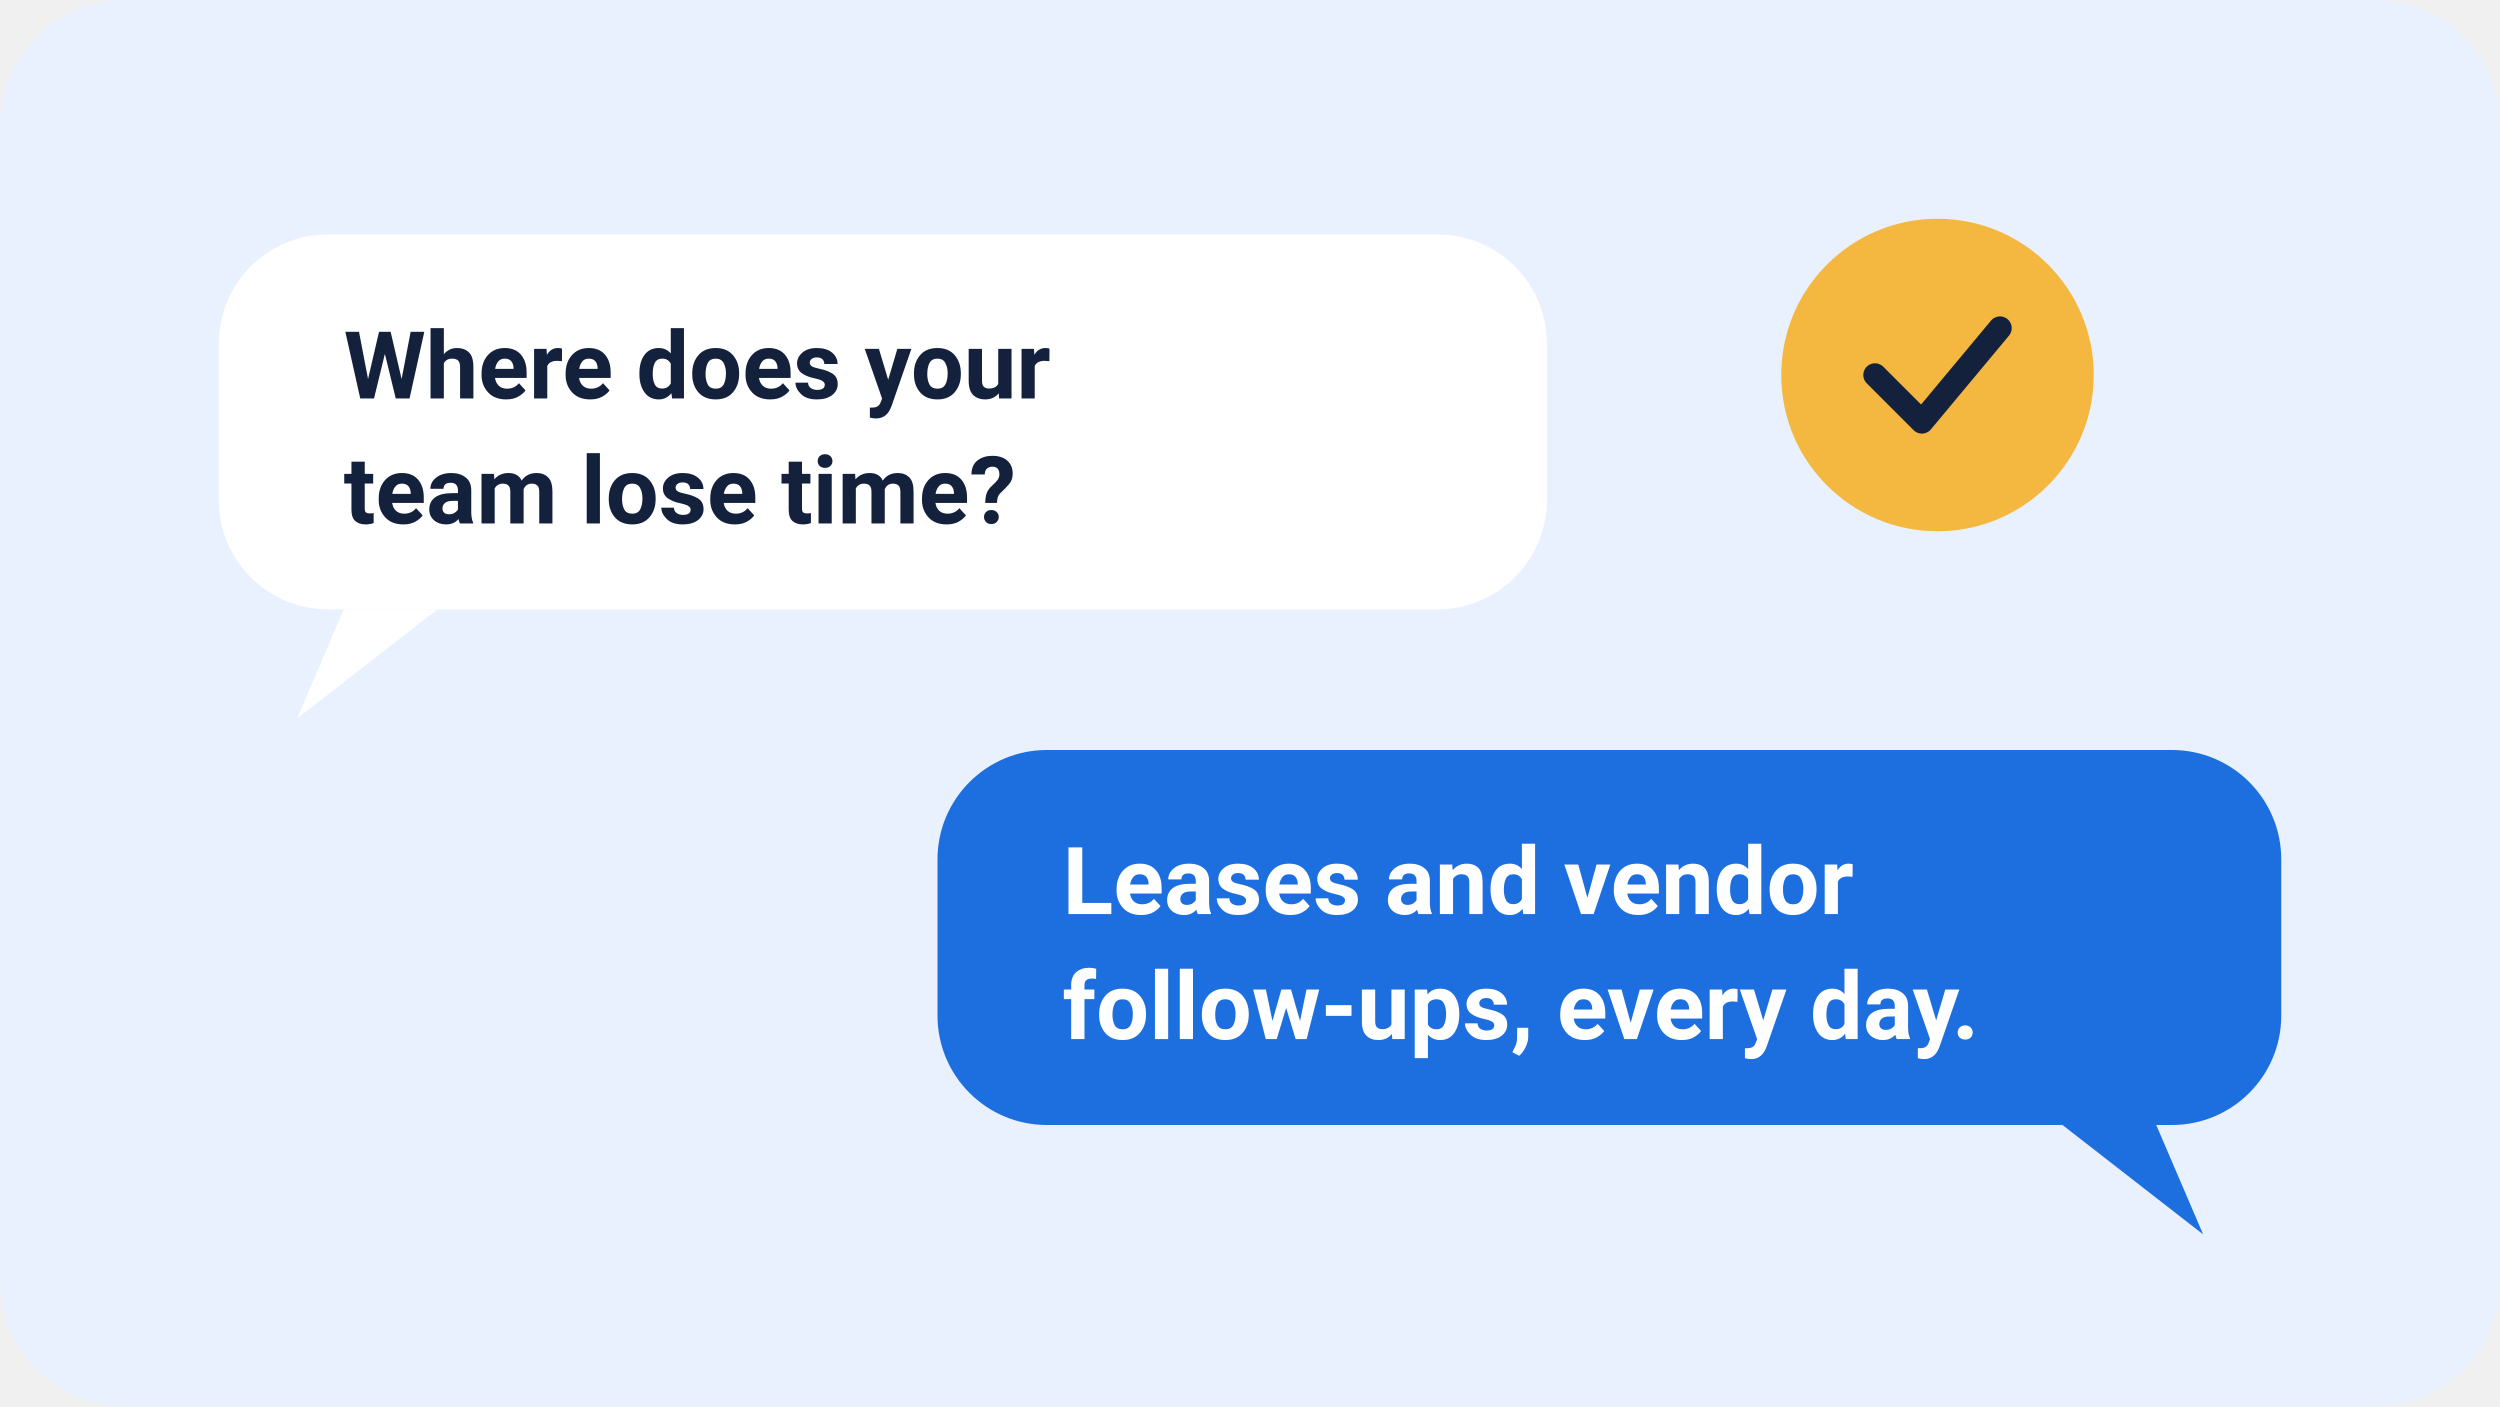
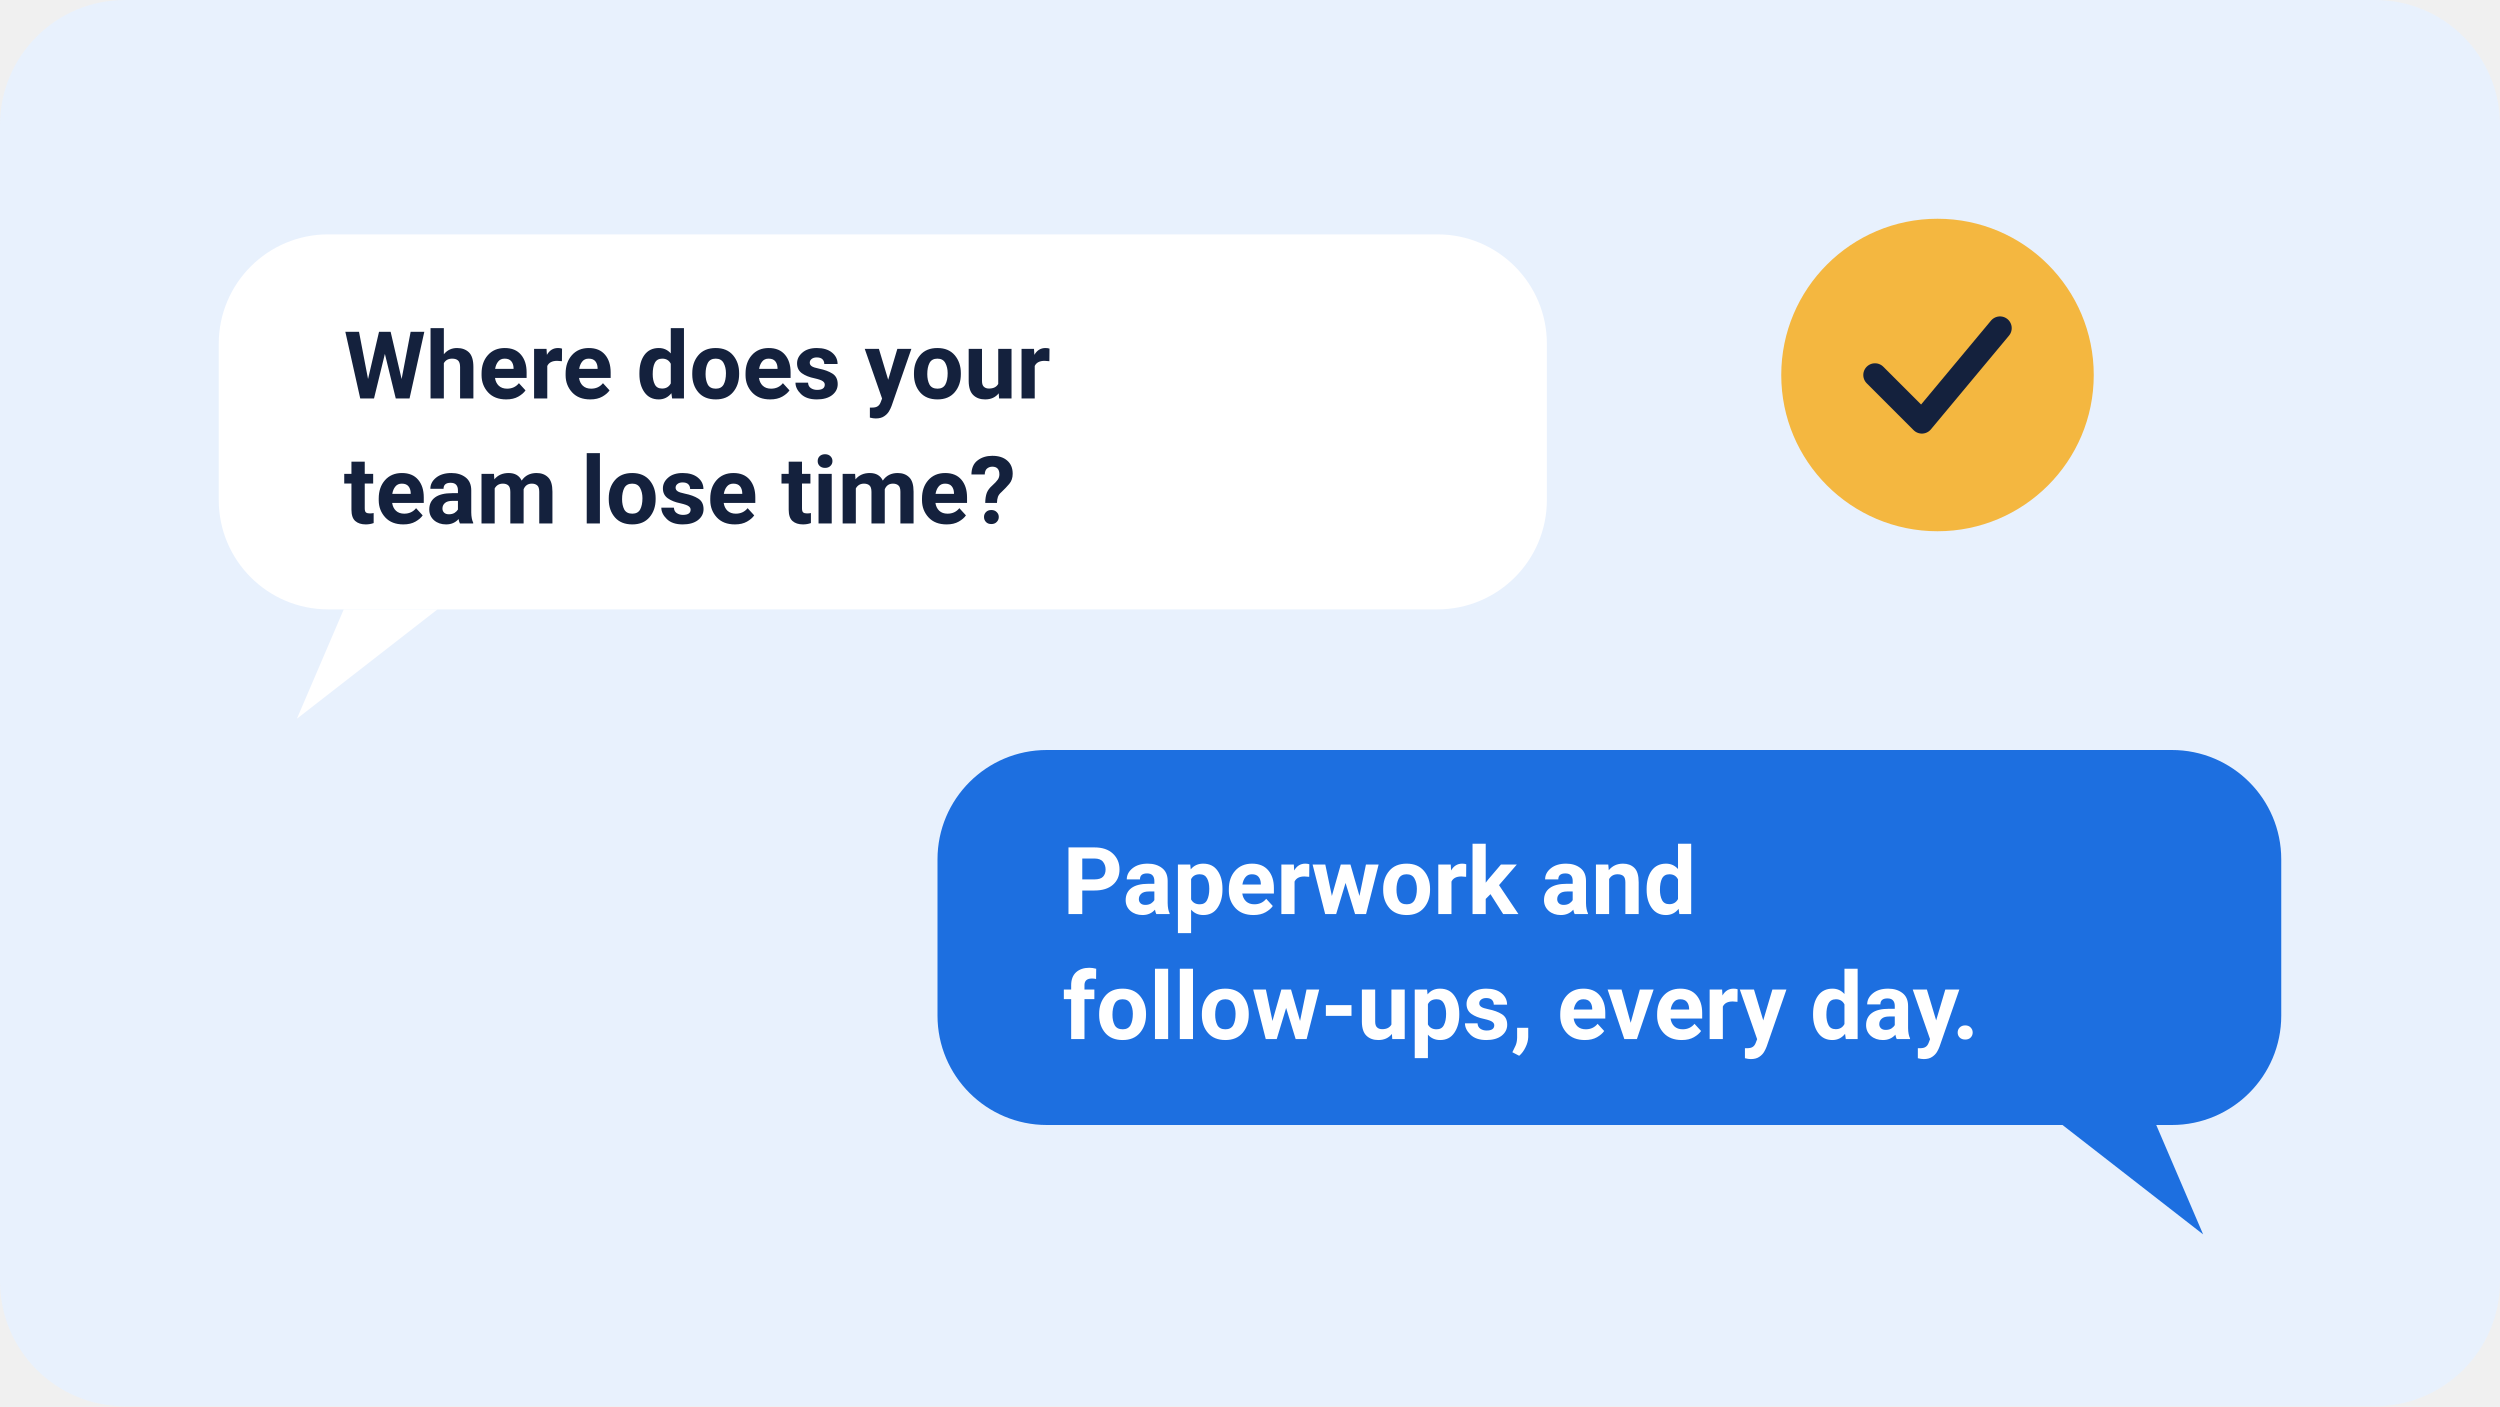
<svg xmlns="http://www.w3.org/2000/svg" viewBox="0 0 320 180" role="img" aria-label="Illustration of a conversation during a free audit">
  <rect width="320" height="180" rx="16" fill="#e8f1fd" />
  <g font-family="system-ui, -apple-system, Segoe UI, Roboto, sans-serif" font-size="12" font-weight="600">
    <rect x="28" y="30" width="170" height="48" rx="14" fill="#fff" />
    <path d="M44 78 l-6 14 l18 -14z" fill="#fff" />
    <text x="44" y="51" fill="#14213d">Where does your</text>
    <text x="44" y="67" fill="#14213d">team lose time?</text>
    <rect x="120" y="96" width="172" height="48" rx="14" fill="#1d6fe0" />
    <path d="M276 144 l6 14 l-18 -14z" fill="#1d6fe0" />
-     <text x="136" y="117" fill="#fff">Leases and vendor</text>
+     <text x="136" y="117" fill="#fff">Paperwork and</text>
    <text x="136" y="133" fill="#fff">follow-ups, every day.</text>
  </g>
  <circle cx="248" cy="48" r="20" fill="#f4b740" />
  <path d="M240 48l6 6 10-12" stroke="#14213d" stroke-width="3" fill="none" stroke-linecap="round" stroke-linejoin="round" />
</svg>
